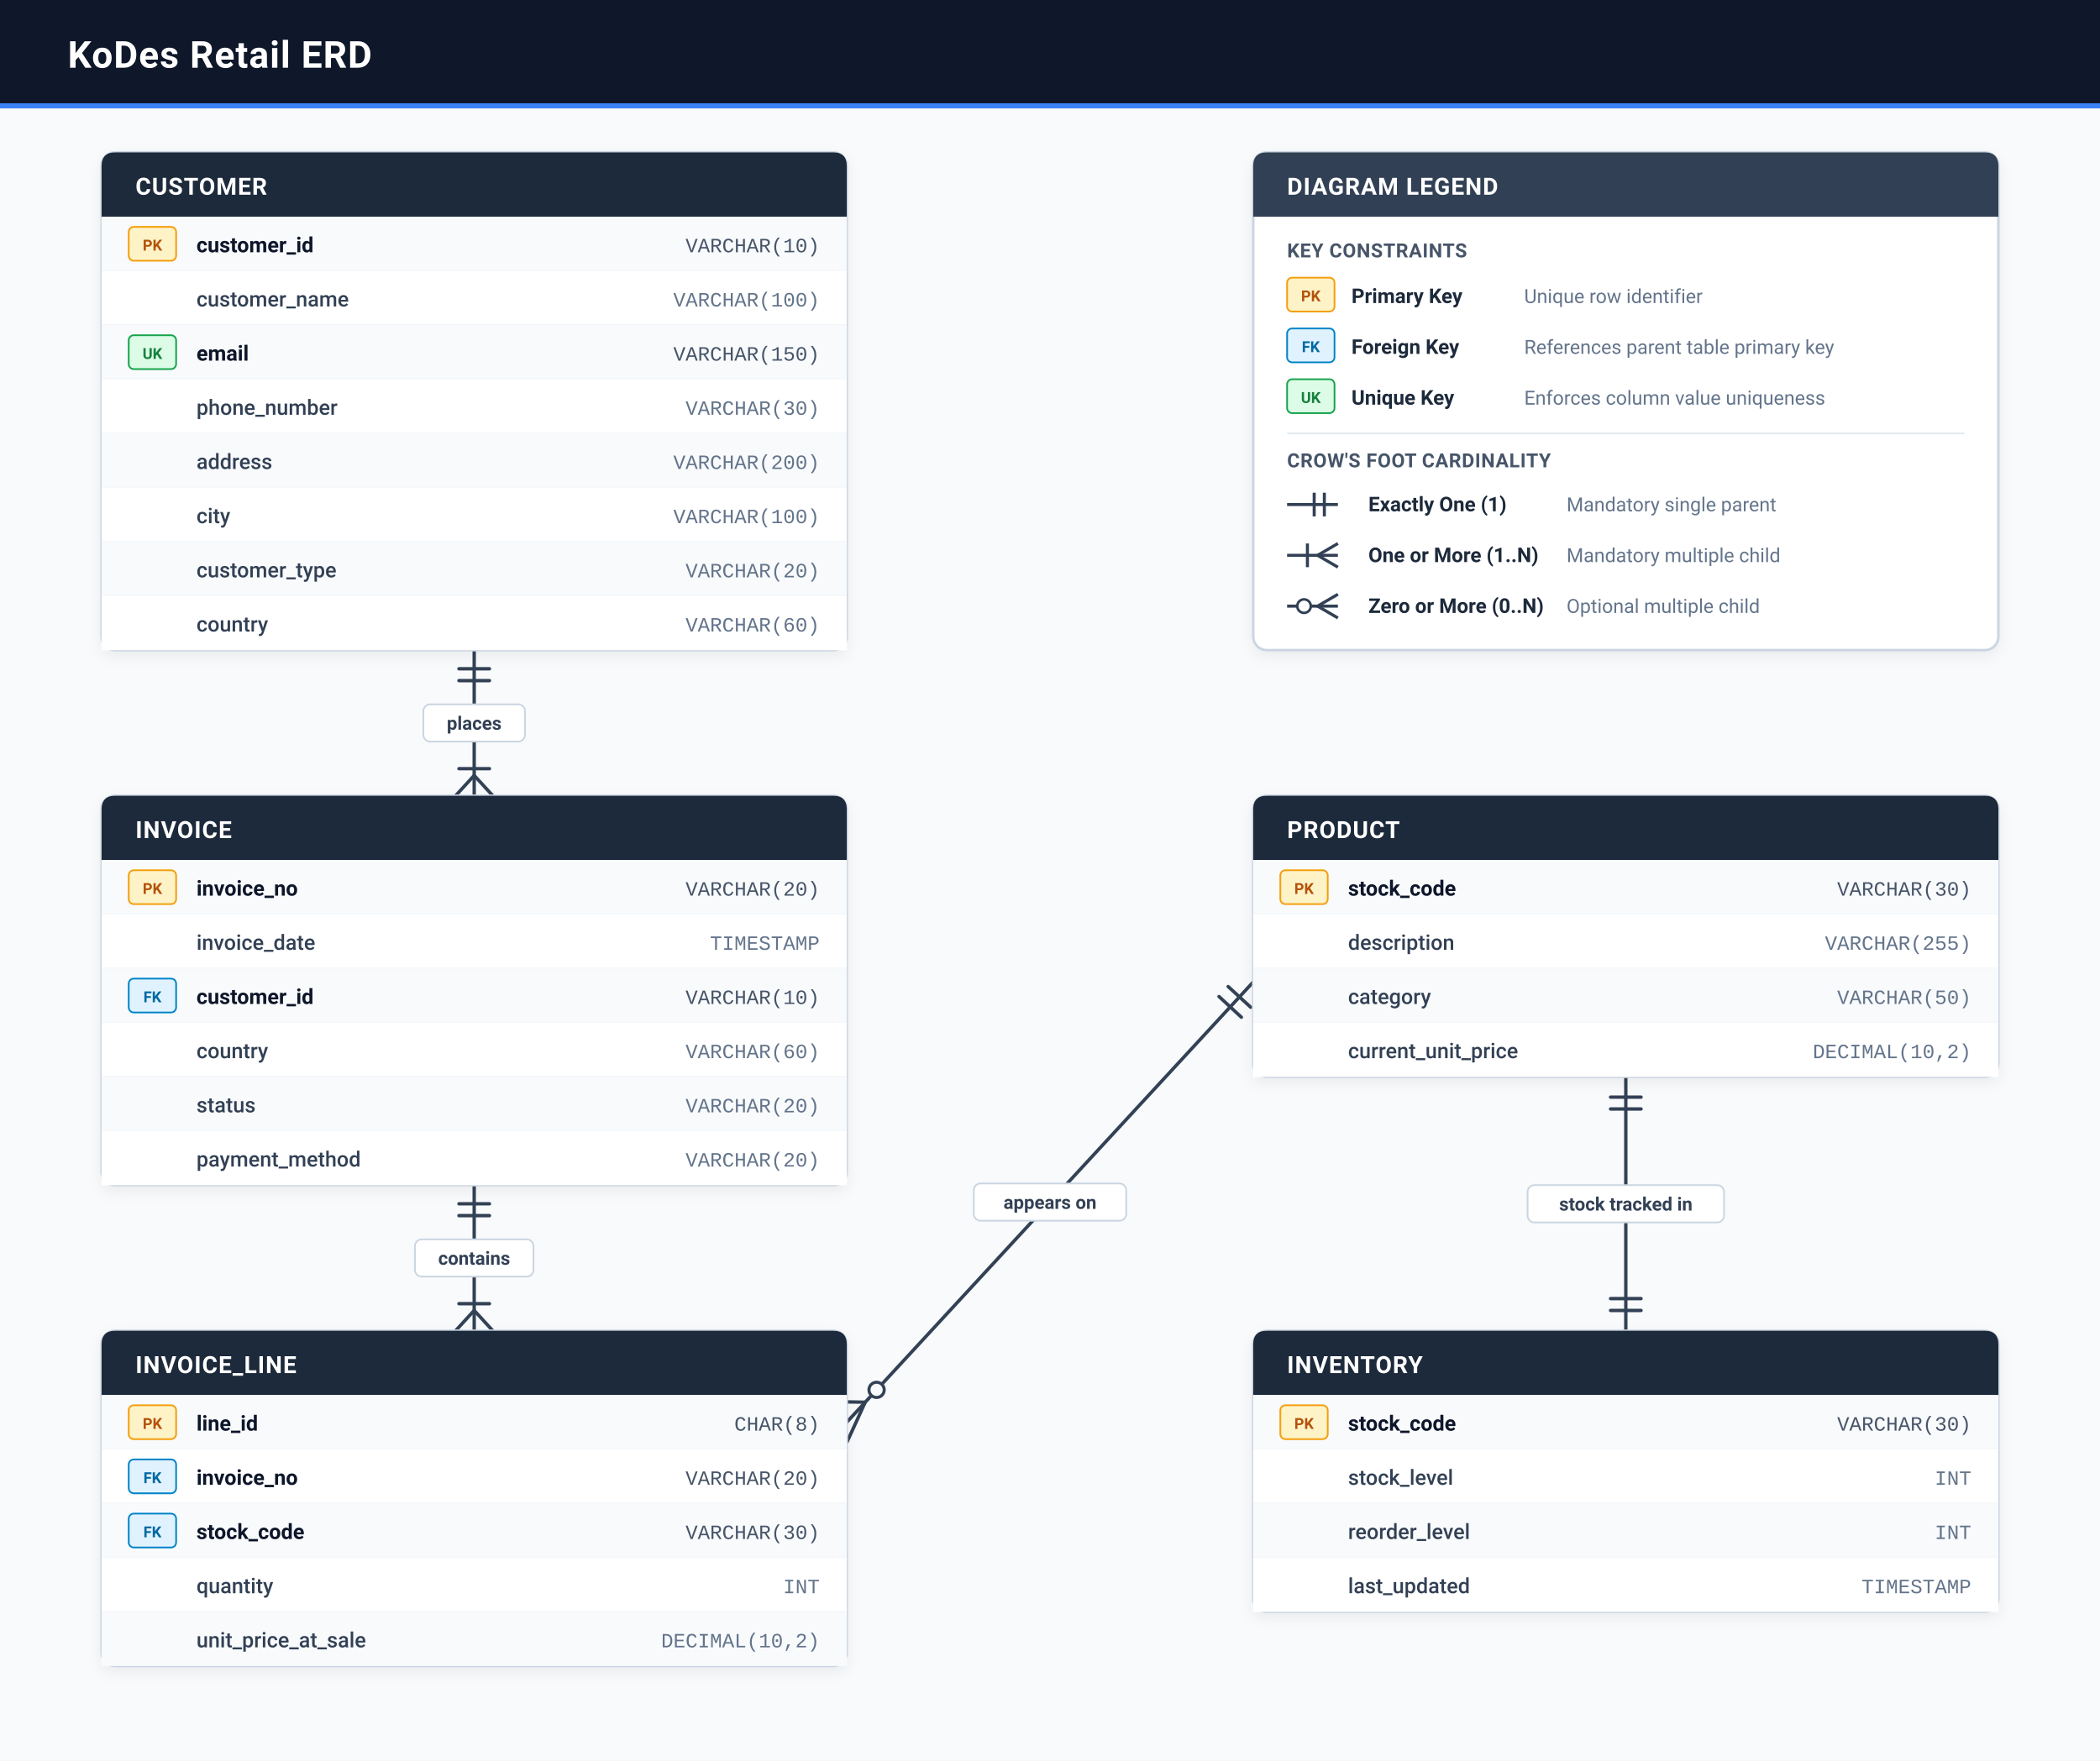
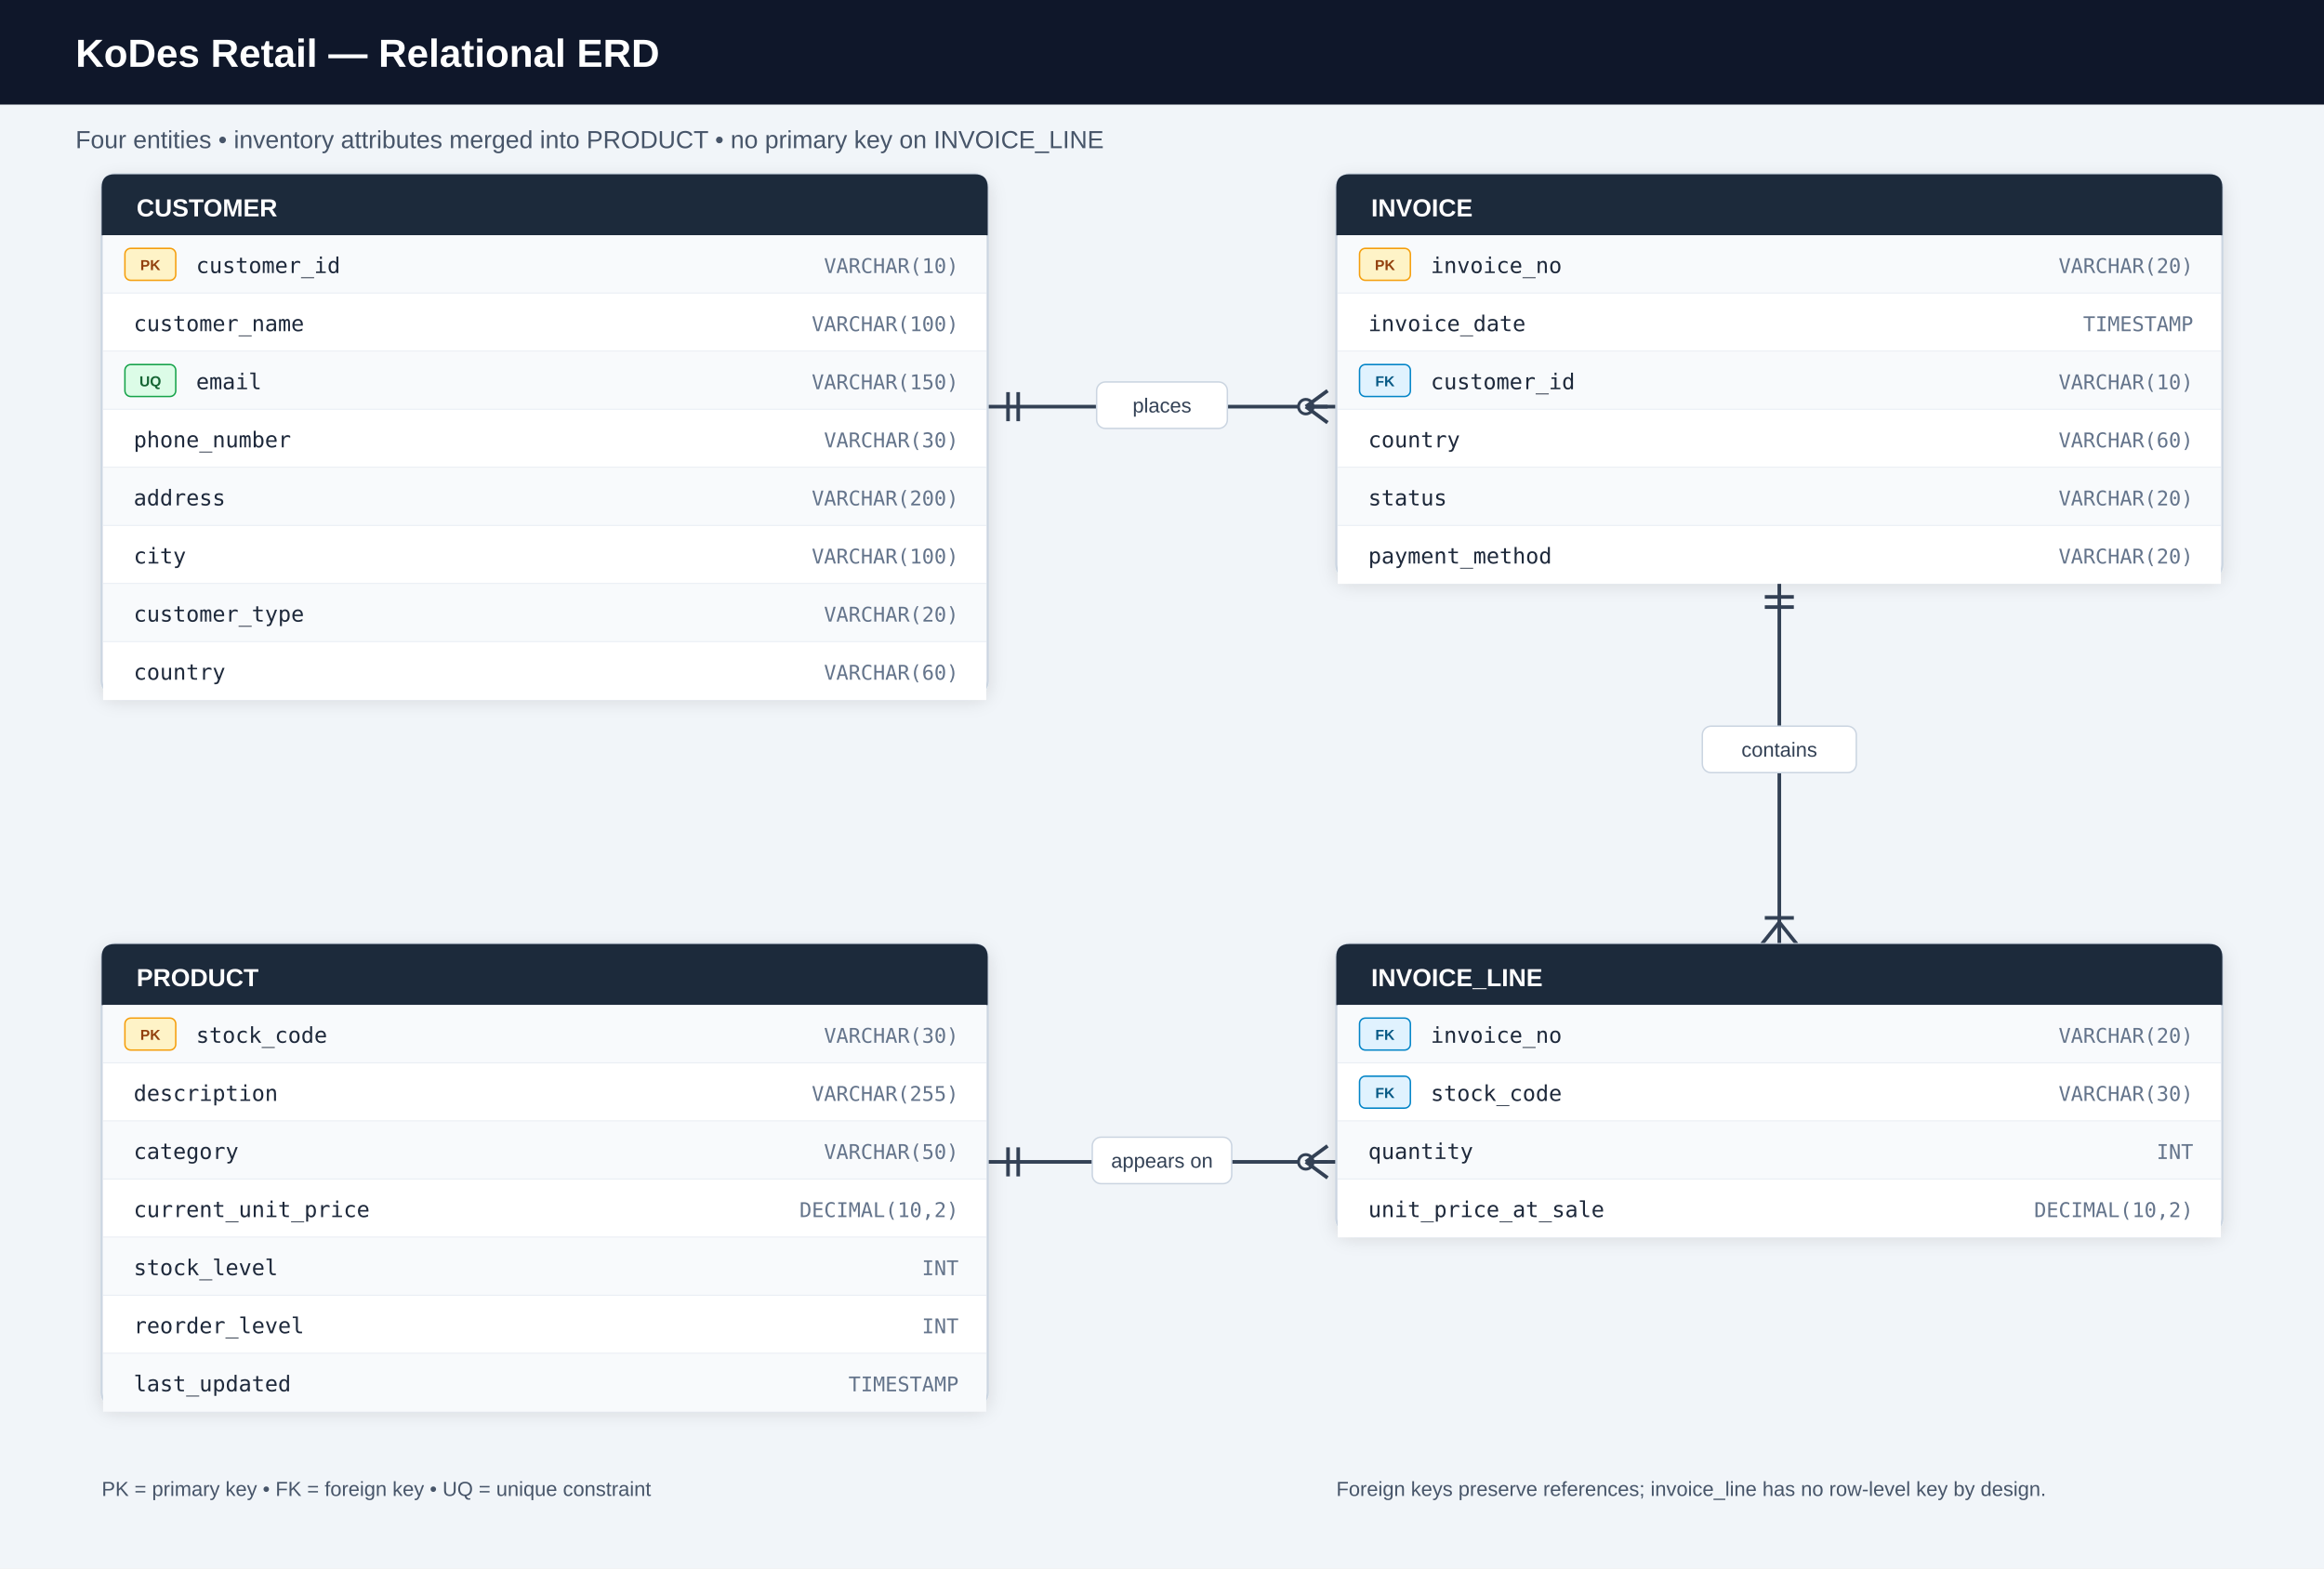
- <svg xmlns="http://www.w3.org/2000/svg" viewBox="0 0 1240 1040" width="1240" height="1040">
+ <svg xmlns="http://www.w3.org/2000/svg" width="1600" height="1080" viewBox="0 0 1600 1080">
  <defs>
-     <filter id="card-shadow" x="-3%" y="-3%" width="106%" height="108%" filterUnits="userSpaceOnUse">
-       <feDropShadow dx="0" dy="3" stdDeviation="4" flood-color="#0f172a" flood-opacity="0.06" />
+     <filter id="shadow" x="-10%" y="-10%" width="120%" height="130%">
+       <feDropShadow dx="0" dy="4" stdDeviation="6" flood-color="#0f172a" flood-opacity=".12" />
    </filter>
  </defs>
-   <rect width="1240" height="1040" fill="#f8fafc" />
-   <rect x="0" y="0" width="1240" height="64" fill="#0f172a" />
-   <rect x="0" y="61" width="1240" height="3" fill="#3b82f6" />
-   <text x="40" y="40" font-family="'Segoe UI', -apple-system, BlinkMacSystemFont, Roboto, sans-serif" font-size="22" font-weight="700" fill="#ffffff" letter-spacing="0.5">KoDes Retail ERD</text>
-   <path d="M 280 384 L 280 470" fill="none" stroke="#334155" stroke-width="2" />
-   <line x1="271" y1="395" x2="289" y2="395" stroke="#334155" stroke-width="2" stroke-linecap="round" />
-   <line x1="271" y1="402" x2="289" y2="402" stroke="#334155" stroke-width="2" stroke-linecap="round" />
-   <rect x="250" y="416" width="60" height="22" rx="4" fill="#ffffff" stroke="#cbd5e1" stroke-width="1" />
-   <text x="280" y="431" font-family="'Segoe UI', Roboto, sans-serif" font-size="11" font-weight="600" fill="#334155" text-anchor="middle">places</text>
-   <line x1="271" y1="454" x2="289" y2="454" stroke="#334155" stroke-width="2" stroke-linecap="round" />
-   <path d="M 269 470 L 280 458 L 291 470" fill="none" stroke="#334155" stroke-width="2" stroke-linejoin="round" />
-   <path d="M 280 700 L 280 786" fill="none" stroke="#334155" stroke-width="2" />
-   <line x1="271" y1="711" x2="289" y2="711" stroke="#334155" stroke-width="2" stroke-linecap="round" />
-   <line x1="271" y1="718" x2="289" y2="718" stroke="#334155" stroke-width="2" stroke-linecap="round" />
-   <rect x="245" y="732" width="70" height="22" rx="4" fill="#ffffff" stroke="#cbd5e1" stroke-width="1" />
-   <text x="280" y="747" font-family="'Segoe UI', Roboto, sans-serif" font-size="11" font-weight="600" fill="#334155" text-anchor="middle">contains</text>
-   <line x1="271" y1="770" x2="289" y2="770" stroke="#334155" stroke-width="2" stroke-linecap="round" />
-   <path d="M 269 786 L 280 774 L 291 786" fill="none" stroke="#334155" stroke-width="2" stroke-linejoin="round" />
-   <path d="M 960 636 L 960 786" fill="none" stroke="#334155" stroke-width="2" />
-   <line x1="951" y1="648" x2="969" y2="648" stroke="#334155" stroke-width="2" stroke-linecap="round" />
-   <line x1="951" y1="655" x2="969" y2="655" stroke="#334155" stroke-width="2" stroke-linecap="round" />
-   <rect x="902" y="700" width="116" height="22" rx="4" fill="#ffffff" stroke="#cbd5e1" stroke-width="1" />
-   <text x="960" y="715" font-family="'Segoe UI', Roboto, sans-serif" font-size="11" font-weight="600" fill="#334155" text-anchor="middle">stock tracked in</text>
-   <line x1="951" y1="767" x2="969" y2="767" stroke="#334155" stroke-width="2" stroke-linecap="round" />
-   <line x1="951" y1="774" x2="969" y2="774" stroke="#334155" stroke-width="2" stroke-linecap="round" />
-   <path d="M 740 580 L 500 840" fill="none" stroke="#334155" stroke-width="2" />
-   <line x1="725.2" y1="582.7" x2="738.5" y2="594.9" stroke="#334155" stroke-width="2" stroke-linecap="round" />
-   <line x1="719.8" y1="588.6" x2="733.0" y2="600.8" stroke="#334155" stroke-width="2" stroke-linecap="round" />
-   <rect x="575.0" y="699.0" width="90" height="22" rx="4" fill="#ffffff" stroke="#cbd5e1" stroke-width="1" />
-   <text x="620.0" y="714.0" font-family="'Segoe UI', Roboto, sans-serif" font-size="11" font-weight="600" fill="#334155" text-anchor="middle">appears on</text>
-   <circle cx="517.6" cy="820.9" r="4.5" fill="#f8fafc" stroke="#334155" stroke-width="1.8" />
-   <path d="M 500 828 L 510.9 828.2 L 500 852" fill="none" stroke="#334155" stroke-width="2" stroke-linejoin="round" />
-   <g transform="translate(60, 90)" filter="url(#card-shadow)">
-     <rect width="440" height="294" rx="8" ry="8" fill="#ffffff" stroke="#cbd5e1" stroke-width="1.5" />
-     <path d="M 0 8 Q 0 0 8 0 L 432 0 Q 440 0 440 8 L 440 38 L 0 38 Z" fill="#1e293b" />
-     <text x="20" y="25" font-family="'Segoe UI', Roboto, sans-serif" font-size="14" font-weight="700" fill="#ffffff" letter-spacing="0.5">CUSTOMER</text>
-     <rect x="0" y="38" width="440" height="32" fill="#f8fafc" />
-     <rect x="16" y="44" width="28" height="20" rx="3" ry="3" fill="#fef3c7" stroke="#f59e0b" stroke-width="1" />
-     <text x="30" y="58" font-family="'Segoe UI', Roboto, sans-serif" font-size="9" font-weight="700" fill="#b45309" text-anchor="middle">PK</text>
-     <text x="56" y="59" font-family="'Segoe UI', Roboto, sans-serif" font-size="12.5" font-weight="600" fill="#0f172a">customer_id</text>
-     <text x="424" y="59" font-family="'Consolas', 'Courier New', monospace" font-size="12" font-weight="500" fill="#475569" text-anchor="end">VARCHAR(10)</text>
-     <line x1="0" y1="70" x2="440" y2="70" stroke="#f1f5f9" stroke-width="1" />
-     <rect x="0" y="70" width="440" height="32" fill="#ffffff" />
-     <text x="56" y="91" font-family="'Segoe UI', Roboto, sans-serif" font-size="12.5" font-weight="500" fill="#334155">customer_name</text>
-     <text x="424" y="91" font-family="'Consolas', 'Courier New', monospace" font-size="12" font-weight="500" fill="#64748b" text-anchor="end">VARCHAR(100)</text>
-     <line x1="0" y1="102" x2="440" y2="102" stroke="#f1f5f9" stroke-width="1" />
-     <rect x="0" y="102" width="440" height="32" fill="#f8fafc" />
-     <rect x="16" y="108" width="28" height="20" rx="3" ry="3" fill="#dcfce7" stroke="#16a34a" stroke-width="1" />
-     <text x="30" y="122" font-family="'Segoe UI', Roboto, sans-serif" font-size="9" font-weight="700" fill="#15803d" text-anchor="middle">UK</text>
-     <text x="56" y="123" font-family="'Segoe UI', Roboto, sans-serif" font-size="12.5" font-weight="600" fill="#0f172a">email</text>
-     <text x="424" y="123" font-family="'Consolas', 'Courier New', monospace" font-size="12" font-weight="500" fill="#475569" text-anchor="end">VARCHAR(150)</text>
-     <line x1="0" y1="134" x2="440" y2="134" stroke="#f1f5f9" stroke-width="1" />
-     <rect x="0" y="134" width="440" height="32" fill="#ffffff" />
-     <text x="56" y="155" font-family="'Segoe UI', Roboto, sans-serif" font-size="12.5" font-weight="500" fill="#334155">phone_number</text>
-     <text x="424" y="155" font-family="'Consolas', 'Courier New', monospace" font-size="12" font-weight="500" fill="#64748b" text-anchor="end">VARCHAR(30)</text>
-     <line x1="0" y1="166" x2="440" y2="166" stroke="#f1f5f9" stroke-width="1" />
-     <rect x="0" y="166" width="440" height="32" fill="#f8fafc" />
-     <text x="56" y="187" font-family="'Segoe UI', Roboto, sans-serif" font-size="12.5" font-weight="500" fill="#334155">address</text>
-     <text x="424" y="187" font-family="'Consolas', 'Courier New', monospace" font-size="12" font-weight="500" fill="#64748b" text-anchor="end">VARCHAR(200)</text>
-     <line x1="0" y1="198" x2="440" y2="198" stroke="#f1f5f9" stroke-width="1" />
-     <rect x="0" y="198" width="440" height="32" fill="#ffffff" />
-     <text x="56" y="219" font-family="'Segoe UI', Roboto, sans-serif" font-size="12.5" font-weight="500" fill="#334155">city</text>
-     <text x="424" y="219" font-family="'Consolas', 'Courier New', monospace" font-size="12" font-weight="500" fill="#64748b" text-anchor="end">VARCHAR(100)</text>
-     <line x1="0" y1="230" x2="440" y2="230" stroke="#f1f5f9" stroke-width="1" />
-     <rect x="0" y="230" width="440" height="32" fill="#f8fafc" />
-     <text x="56" y="251" font-family="'Segoe UI', Roboto, sans-serif" font-size="12.5" font-weight="500" fill="#334155">customer_type</text>
-     <text x="424" y="251" font-family="'Consolas', 'Courier New', monospace" font-size="12" font-weight="500" fill="#64748b" text-anchor="end">VARCHAR(20)</text>
-     <line x1="0" y1="262" x2="440" y2="262" stroke="#f1f5f9" stroke-width="1" />
-     <rect x="0" y="262" width="440" height="32" fill="#ffffff" />
-     <text x="56" y="283" font-family="'Segoe UI', Roboto, sans-serif" font-size="12.5" font-weight="500" fill="#334155">country</text>
-     <text x="424" y="283" font-family="'Consolas', 'Courier New', monospace" font-size="12" font-weight="500" fill="#64748b" text-anchor="end">VARCHAR(60)</text>
+   <rect width="100%" height="100%" fill="#f1f5f9" />
+   <rect width="100%" height="72" fill="#0f172a" />
+   <text x="52" y="46" fill="white" font-family="Segoe UI,Arial" font-size="27" font-weight="700">KoDes Retail — Relational ERD</text>
+   <text x="52" y="102" fill="#475569" font-family="Segoe UI,Arial" font-size="17">Four entities • inventory attributes merged into PRODUCT • no primary key on INVOICE_LINE</text>
+   <path d="M 680 280 L 920 280" stroke="#334155" stroke-width="2.5" fill="none" />
+   <line x1="694" y1="270" x2="694" y2="290" stroke="#334155" stroke-width="2.5" />
+   <line x1="701" y1="270" x2="701" y2="290" stroke="#334155" stroke-width="2.5" />
+   <circle cx="899" cy="280" r="5" fill="#f1f5f9" stroke="#334155" stroke-width="2" />
+   <path d="M 899 280 L 914 269 M 899 280 L 914 280 M 899 280 L 914 291" stroke="#334155" stroke-width="2.5" fill="none" />
+   <rect x="755" y="263" width="90" height="32" rx="6" fill="white" stroke="#cbd5e1" />
+   <text x="800" y="284" text-anchor="middle" fill="#334155" font-family="Segoe UI,Arial" font-size="14">places</text>
+   <path d="M 1225 398 L 1225 650" stroke="#334155" stroke-width="2.5" fill="none" />
+   <line x1="1215" y1="411" x2="1235" y2="411" stroke="#334155" stroke-width="2.5" />
+   <line x1="1215" y1="418" x2="1235" y2="418" stroke="#334155" stroke-width="2.5" />
+   <line x1="1215" y1="632" x2="1235" y2="632" stroke="#334155" stroke-width="2.5" />
+   <path d="M 1213 650 L 1225 635 L 1237 650" stroke="#334155" stroke-width="2.5" fill="none" />
+   <rect x="1172" y="500" width="106" height="32" rx="6" fill="white" stroke="#cbd5e1" />
+   <text x="1225" y="521" text-anchor="middle" fill="#334155" font-family="Segoe UI,Arial" font-size="14">contains</text>
+   <path d="M 680 800 L 920 800" stroke="#334155" stroke-width="2.5" fill="none" />
+   <line x1="694" y1="790" x2="694" y2="810" stroke="#334155" stroke-width="2.5" />
+   <line x1="701" y1="790" x2="701" y2="810" stroke="#334155" stroke-width="2.5" />
+   <circle cx="899" cy="800" r="5" fill="#f1f5f9" stroke="#334155" stroke-width="2" />
+   <path d="M 899 800 L 914 789 M 899 800 L 914 800 M 899 800 L 914 811" stroke="#334155" stroke-width="2.5" fill="none" />
+   <rect x="752" y="783" width="96" height="32" rx="6" fill="white" stroke="#cbd5e1" />
+   <text x="800" y="804" text-anchor="middle" fill="#334155" font-family="Segoe UI,Arial" font-size="14">appears on</text>
+   <g filter="url(#shadow)">
+     <rect x="70" y="120" width="610" height="358" rx="9" fill="white" stroke="#cbd5e1" stroke-width="1.5" />
+     <path d="M79 120 H671 Q680 120 680 129 V162 H70 V129 Q70 120 79 120" fill="#1e293b" />
+     <text x="94" y="149" fill="white" font-family="Segoe UI,Arial" font-size="17" font-weight="700">CUSTOMER</text>
  </g>
-   <g transform="translate(60, 470)" filter="url(#card-shadow)">
-     <rect width="440" height="230" rx="8" ry="8" fill="#ffffff" stroke="#cbd5e1" stroke-width="1.5" />
-     <path d="M 0 8 Q 0 0 8 0 L 432 0 Q 440 0 440 8 L 440 38 L 0 38 Z" fill="#1e293b" />
-     <text x="20" y="25" font-family="'Segoe UI', Roboto, sans-serif" font-size="14" font-weight="700" fill="#ffffff" letter-spacing="0.5">INVOICE</text>
-     <rect x="0" y="38" width="440" height="32" fill="#f8fafc" />
-     <rect x="16" y="44" width="28" height="20" rx="3" ry="3" fill="#fef3c7" stroke="#f59e0b" stroke-width="1" />
-     <text x="30" y="58" font-family="'Segoe UI', Roboto, sans-serif" font-size="9" font-weight="700" fill="#b45309" text-anchor="middle">PK</text>
-     <text x="56" y="59" font-family="'Segoe UI', Roboto, sans-serif" font-size="12.5" font-weight="600" fill="#0f172a">invoice_no</text>
-     <text x="424" y="59" font-family="'Consolas', 'Courier New', monospace" font-size="12" font-weight="500" fill="#475569" text-anchor="end">VARCHAR(20)</text>
-     <line x1="0" y1="70" x2="440" y2="70" stroke="#f1f5f9" stroke-width="1" />
-     <rect x="0" y="70" width="440" height="32" fill="#ffffff" />
-     <text x="56" y="91" font-family="'Segoe UI', Roboto, sans-serif" font-size="12.5" font-weight="500" fill="#334155">invoice_date</text>
-     <text x="424" y="91" font-family="'Consolas', 'Courier New', monospace" font-size="12" font-weight="500" fill="#64748b" text-anchor="end">TIMESTAMP</text>
-     <line x1="0" y1="102" x2="440" y2="102" stroke="#f1f5f9" stroke-width="1" />
-     <rect x="0" y="102" width="440" height="32" fill="#f8fafc" />
-     <rect x="16" y="108" width="28" height="20" rx="3" ry="3" fill="#e0f2fe" stroke="#0284c7" stroke-width="1" />
-     <text x="30" y="122" font-family="'Segoe UI', Roboto, sans-serif" font-size="9" font-weight="700" fill="#0369a1" text-anchor="middle">FK</text>
-     <text x="56" y="123" font-family="'Segoe UI', Roboto, sans-serif" font-size="12.5" font-weight="600" fill="#0f172a">customer_id</text>
-     <text x="424" y="123" font-family="'Consolas', 'Courier New', monospace" font-size="12" font-weight="500" fill="#475569" text-anchor="end">VARCHAR(10)</text>
-     <line x1="0" y1="134" x2="440" y2="134" stroke="#f1f5f9" stroke-width="1" />
-     <rect x="0" y="134" width="440" height="32" fill="#ffffff" />
-     <text x="56" y="155" font-family="'Segoe UI', Roboto, sans-serif" font-size="12.5" font-weight="500" fill="#334155">country</text>
-     <text x="424" y="155" font-family="'Consolas', 'Courier New', monospace" font-size="12" font-weight="500" fill="#64748b" text-anchor="end">VARCHAR(60)</text>
-     <line x1="0" y1="166" x2="440" y2="166" stroke="#f1f5f9" stroke-width="1" />
-     <rect x="0" y="166" width="440" height="32" fill="#f8fafc" />
-     <text x="56" y="187" font-family="'Segoe UI', Roboto, sans-serif" font-size="12.5" font-weight="500" fill="#334155">status</text>
-     <text x="424" y="187" font-family="'Consolas', 'Courier New', monospace" font-size="12" font-weight="500" fill="#64748b" text-anchor="end">VARCHAR(20)</text>
-     <line x1="0" y1="198" x2="440" y2="198" stroke="#f1f5f9" stroke-width="1" />
-     <rect x="0" y="198" width="440" height="32" fill="#ffffff" />
-     <text x="56" y="219" font-family="'Segoe UI', Roboto, sans-serif" font-size="12.5" font-weight="500" fill="#334155">payment_method</text>
-     <text x="424" y="219" font-family="'Consolas', 'Courier New', monospace" font-size="12" font-weight="500" fill="#64748b" text-anchor="end">VARCHAR(20)</text>
+   <rect x="71" y="162" width="608" height="40" fill="#f8fafc" />
+   <rect x="86" y="171" width="35" height="22" rx="4" fill="#fef3c7" stroke="#f59e0b" />
+   <text x="103.5" y="186" text-anchor="middle" fill="#92400e" font-family="Segoe UI,Arial" font-size="10" font-weight="700">PK</text>
+   <text x="135" y="188" fill="#1e293b" font-family="Consolas,monospace" font-size="15">customer_id</text>
+   <text x="660" y="188" text-anchor="end" fill="#64748b" font-family="Consolas,monospace" font-size="14">VARCHAR(10)</text>
+   <line x1="71" y1="202" x2="679" y2="202" stroke="#e2e8f0" />
+   <rect x="71" y="202" width="608" height="40" fill="#ffffff" />
+   <text x="92" y="228" fill="#1e293b" font-family="Consolas,monospace" font-size="15">customer_name</text>
+   <text x="660" y="228" text-anchor="end" fill="#64748b" font-family="Consolas,monospace" font-size="14">VARCHAR(100)</text>
+   <line x1="71" y1="242" x2="679" y2="242" stroke="#e2e8f0" />
+   <rect x="71" y="242" width="608" height="40" fill="#f8fafc" />
+   <rect x="86" y="251" width="35" height="22" rx="4" fill="#dcfce7" stroke="#16a34a" />
+   <text x="103.5" y="266" text-anchor="middle" fill="#166534" font-family="Segoe UI,Arial" font-size="10" font-weight="700">UQ</text>
+   <text x="135" y="268" fill="#1e293b" font-family="Consolas,monospace" font-size="15">email</text>
+   <text x="660" y="268" text-anchor="end" fill="#64748b" font-family="Consolas,monospace" font-size="14">VARCHAR(150)</text>
+   <line x1="71" y1="282" x2="679" y2="282" stroke="#e2e8f0" />
+   <rect x="71" y="282" width="608" height="40" fill="#ffffff" />
+   <text x="92" y="308" fill="#1e293b" font-family="Consolas,monospace" font-size="15">phone_number</text>
+   <text x="660" y="308" text-anchor="end" fill="#64748b" font-family="Consolas,monospace" font-size="14">VARCHAR(30)</text>
+   <line x1="71" y1="322" x2="679" y2="322" stroke="#e2e8f0" />
+   <rect x="71" y="322" width="608" height="40" fill="#f8fafc" />
+   <text x="92" y="348" fill="#1e293b" font-family="Consolas,monospace" font-size="15">address</text>
+   <text x="660" y="348" text-anchor="end" fill="#64748b" font-family="Consolas,monospace" font-size="14">VARCHAR(200)</text>
+   <line x1="71" y1="362" x2="679" y2="362" stroke="#e2e8f0" />
+   <rect x="71" y="362" width="608" height="40" fill="#ffffff" />
+   <text x="92" y="388" fill="#1e293b" font-family="Consolas,monospace" font-size="15">city</text>
+   <text x="660" y="388" text-anchor="end" fill="#64748b" font-family="Consolas,monospace" font-size="14">VARCHAR(100)</text>
+   <line x1="71" y1="402" x2="679" y2="402" stroke="#e2e8f0" />
+   <rect x="71" y="402" width="608" height="40" fill="#f8fafc" />
+   <text x="92" y="428" fill="#1e293b" font-family="Consolas,monospace" font-size="15">customer_type</text>
+   <text x="660" y="428" text-anchor="end" fill="#64748b" font-family="Consolas,monospace" font-size="14">VARCHAR(20)</text>
+   <line x1="71" y1="442" x2="679" y2="442" stroke="#e2e8f0" />
+   <rect x="71" y="442" width="608" height="40" fill="#ffffff" />
+   <text x="92" y="468" fill="#1e293b" font-family="Consolas,monospace" font-size="15">country</text>
+   <text x="660" y="468" text-anchor="end" fill="#64748b" font-family="Consolas,monospace" font-size="14">VARCHAR(60)</text>
+   <g filter="url(#shadow)">
+     <rect x="920" y="120" width="610" height="278" rx="9" fill="white" stroke="#cbd5e1" stroke-width="1.5" />
+     <path d="M929 120 H1521 Q1530 120 1530 129 V162 H920 V129 Q920 120 929 120" fill="#1e293b" />
+     <text x="944" y="149" fill="white" font-family="Segoe UI,Arial" font-size="17" font-weight="700">INVOICE</text>
  </g>
-   <g transform="translate(60, 786)" filter="url(#card-shadow)">
-     <rect width="440" height="198" rx="8" ry="8" fill="#ffffff" stroke="#cbd5e1" stroke-width="1.5" />
-     <path d="M 0 8 Q 0 0 8 0 L 432 0 Q 440 0 440 8 L 440 38 L 0 38 Z" fill="#1e293b" />
-     <text x="20" y="25" font-family="'Segoe UI', Roboto, sans-serif" font-size="14" font-weight="700" fill="#ffffff" letter-spacing="0.5">INVOICE_LINE</text>
-     <rect x="0" y="38" width="440" height="32" fill="#f8fafc" />
-     <rect x="16" y="44" width="28" height="20" rx="3" ry="3" fill="#fef3c7" stroke="#f59e0b" stroke-width="1" />
-     <text x="30" y="58" font-family="'Segoe UI', Roboto, sans-serif" font-size="9" font-weight="700" fill="#b45309" text-anchor="middle">PK</text>
-     <text x="56" y="59" font-family="'Segoe UI', Roboto, sans-serif" font-size="12.5" font-weight="600" fill="#0f172a">line_id</text>
-     <text x="424" y="59" font-family="'Consolas', 'Courier New', monospace" font-size="12" font-weight="500" fill="#475569" text-anchor="end">CHAR(8)</text>
-     <line x1="0" y1="70" x2="440" y2="70" stroke="#f1f5f9" stroke-width="1" />
-     <rect x="0" y="70" width="440" height="32" fill="#ffffff" />
-     <rect x="16" y="76" width="28" height="20" rx="3" ry="3" fill="#e0f2fe" stroke="#0284c7" stroke-width="1" />
-     <text x="30" y="90" font-family="'Segoe UI', Roboto, sans-serif" font-size="9" font-weight="700" fill="#0369a1" text-anchor="middle">FK</text>
-     <text x="56" y="91" font-family="'Segoe UI', Roboto, sans-serif" font-size="12.5" font-weight="600" fill="#0f172a">invoice_no</text>
-     <text x="424" y="91" font-family="'Consolas', 'Courier New', monospace" font-size="12" font-weight="500" fill="#475569" text-anchor="end">VARCHAR(20)</text>
-     <line x1="0" y1="102" x2="440" y2="102" stroke="#f1f5f9" stroke-width="1" />
-     <rect x="0" y="102" width="440" height="32" fill="#f8fafc" />
-     <rect x="16" y="108" width="28" height="20" rx="3" ry="3" fill="#e0f2fe" stroke="#0284c7" stroke-width="1" />
-     <text x="30" y="122" font-family="'Segoe UI', Roboto, sans-serif" font-size="9" font-weight="700" fill="#0369a1" text-anchor="middle">FK</text>
-     <text x="56" y="123" font-family="'Segoe UI', Roboto, sans-serif" font-size="12.5" font-weight="600" fill="#0f172a">stock_code</text>
-     <text x="424" y="123" font-family="'Consolas', 'Courier New', monospace" font-size="12" font-weight="500" fill="#475569" text-anchor="end">VARCHAR(30)</text>
-     <line x1="0" y1="134" x2="440" y2="134" stroke="#f1f5f9" stroke-width="1" />
-     <rect x="0" y="134" width="440" height="32" fill="#ffffff" />
-     <text x="56" y="155" font-family="'Segoe UI', Roboto, sans-serif" font-size="12.5" font-weight="500" fill="#334155">quantity</text>
-     <text x="424" y="155" font-family="'Consolas', 'Courier New', monospace" font-size="12" font-weight="500" fill="#64748b" text-anchor="end">INT</text>
-     <line x1="0" y1="166" x2="440" y2="166" stroke="#f1f5f9" stroke-width="1" />
-     <rect x="0" y="166" width="440" height="32" fill="#f8fafc" />
-     <text x="56" y="187" font-family="'Segoe UI', Roboto, sans-serif" font-size="12.5" font-weight="500" fill="#334155">unit_price_at_sale</text>
-     <text x="424" y="187" font-family="'Consolas', 'Courier New', monospace" font-size="12" font-weight="500" fill="#64748b" text-anchor="end">DECIMAL(10,2)</text>
+   <rect x="921" y="162" width="608" height="40" fill="#f8fafc" />
+   <rect x="936" y="171" width="35" height="22" rx="4" fill="#fef3c7" stroke="#f59e0b" />
+   <text x="953.5" y="186" text-anchor="middle" fill="#92400e" font-family="Segoe UI,Arial" font-size="10" font-weight="700">PK</text>
+   <text x="985" y="188" fill="#1e293b" font-family="Consolas,monospace" font-size="15">invoice_no</text>
+   <text x="1510" y="188" text-anchor="end" fill="#64748b" font-family="Consolas,monospace" font-size="14">VARCHAR(20)</text>
+   <line x1="921" y1="202" x2="1529" y2="202" stroke="#e2e8f0" />
+   <rect x="921" y="202" width="608" height="40" fill="#ffffff" />
+   <text x="942" y="228" fill="#1e293b" font-family="Consolas,monospace" font-size="15">invoice_date</text>
+   <text x="1510" y="228" text-anchor="end" fill="#64748b" font-family="Consolas,monospace" font-size="14">TIMESTAMP</text>
+   <line x1="921" y1="242" x2="1529" y2="242" stroke="#e2e8f0" />
+   <rect x="921" y="242" width="608" height="40" fill="#f8fafc" />
+   <rect x="936" y="251" width="35" height="22" rx="4" fill="#e0f2fe" stroke="#0284c7" />
+   <text x="953.5" y="266" text-anchor="middle" fill="#075985" font-family="Segoe UI,Arial" font-size="10" font-weight="700">FK</text>
+   <text x="985" y="268" fill="#1e293b" font-family="Consolas,monospace" font-size="15">customer_id</text>
+   <text x="1510" y="268" text-anchor="end" fill="#64748b" font-family="Consolas,monospace" font-size="14">VARCHAR(10)</text>
+   <line x1="921" y1="282" x2="1529" y2="282" stroke="#e2e8f0" />
+   <rect x="921" y="282" width="608" height="40" fill="#ffffff" />
+   <text x="942" y="308" fill="#1e293b" font-family="Consolas,monospace" font-size="15">country</text>
+   <text x="1510" y="308" text-anchor="end" fill="#64748b" font-family="Consolas,monospace" font-size="14">VARCHAR(60)</text>
+   <line x1="921" y1="322" x2="1529" y2="322" stroke="#e2e8f0" />
+   <rect x="921" y="322" width="608" height="40" fill="#f8fafc" />
+   <text x="942" y="348" fill="#1e293b" font-family="Consolas,monospace" font-size="15">status</text>
+   <text x="1510" y="348" text-anchor="end" fill="#64748b" font-family="Consolas,monospace" font-size="14">VARCHAR(20)</text>
+   <line x1="921" y1="362" x2="1529" y2="362" stroke="#e2e8f0" />
+   <rect x="921" y="362" width="608" height="40" fill="#ffffff" />
+   <text x="942" y="388" fill="#1e293b" font-family="Consolas,monospace" font-size="15">payment_method</text>
+   <text x="1510" y="388" text-anchor="end" fill="#64748b" font-family="Consolas,monospace" font-size="14">VARCHAR(20)</text>
+   <g filter="url(#shadow)">
+     <rect x="70" y="650" width="610" height="318" rx="9" fill="white" stroke="#cbd5e1" stroke-width="1.5" />
+     <path d="M79 650 H671 Q680 650 680 659 V692 H70 V659 Q70 650 79 650" fill="#1e293b" />
+     <text x="94" y="679" fill="white" font-family="Segoe UI,Arial" font-size="17" font-weight="700">PRODUCT</text>
  </g>
-   <g transform="translate(740, 90)" filter="url(#card-shadow)">
-     <rect width="440" height="294" rx="8" ry="8" fill="#ffffff" stroke="#cbd5e1" stroke-width="1.5" />
-     <path d="M 0 8 Q 0 0 8 0 L 432 0 Q 440 0 440 8 L 440 38 L 0 38 Z" fill="#334155" />
-     <text x="20" y="25" font-family="'Segoe UI', Roboto, sans-serif" font-size="14" font-weight="700" fill="#ffffff" letter-spacing="0.5">DIAGRAM LEGEND</text>
-     <text x="20" y="62" font-family="'Segoe UI', Roboto, sans-serif" font-size="11.5" font-weight="700" fill="#475569" letter-spacing="0.3">KEY CONSTRAINTS</text>
-     <rect x="20" y="74" width="28" height="20" rx="3" ry="3" fill="#fef3c7" stroke="#f59e0b" stroke-width="1" />
-     <text x="34" y="88" font-family="'Segoe UI', Roboto, sans-serif" font-size="9" font-weight="700" fill="#b45309" text-anchor="middle">PK</text>
-     <text x="58" y="89" font-family="'Segoe UI', Roboto, sans-serif" font-size="12" font-weight="600" fill="#1e293b">Primary Key</text>
-     <text x="160" y="89" font-family="'Segoe UI', Roboto, sans-serif" font-size="11.5" font-weight="400" fill="#64748b">Unique row identifier</text>
-     <rect x="20" y="104" width="28" height="20" rx="3" ry="3" fill="#e0f2fe" stroke="#0284c7" stroke-width="1" />
-     <text x="34" y="118" font-family="'Segoe UI', Roboto, sans-serif" font-size="9" font-weight="700" fill="#0369a1" text-anchor="middle">FK</text>
-     <text x="58" y="119" font-family="'Segoe UI', Roboto, sans-serif" font-size="12" font-weight="600" fill="#1e293b">Foreign Key</text>
-     <text x="160" y="119" font-family="'Segoe UI', Roboto, sans-serif" font-size="11.5" font-weight="400" fill="#64748b">References parent table primary key</text>
-     <rect x="20" y="134" width="28" height="20" rx="3" ry="3" fill="#dcfce7" stroke="#16a34a" stroke-width="1" />
-     <text x="34" y="148" font-family="'Segoe UI', Roboto, sans-serif" font-size="9" font-weight="700" fill="#15803d" text-anchor="middle">UK</text>
-     <text x="58" y="149" font-family="'Segoe UI', Roboto, sans-serif" font-size="12" font-weight="600" fill="#1e293b">Unique Key</text>
-     <text x="160" y="149" font-family="'Segoe UI', Roboto, sans-serif" font-size="11.5" font-weight="400" fill="#64748b">Enforces column value uniqueness</text>
-     <line x1="20" y1="166" x2="420" y2="166" stroke="#e2e8f0" stroke-width="1" />
-     <text x="20" y="186" font-family="'Segoe UI', Roboto, sans-serif" font-size="11.5" font-weight="700" fill="#475569" letter-spacing="0.3">CROW'S FOOT CARDINALITY</text>
-     <g transform="translate(20, 198)">
-       <line x1="0" y1="10" x2="30" y2="10" stroke="#334155" stroke-width="1.8" />
-       <line x1="16" y1="3" x2="16" y2="17" stroke="#334155" stroke-width="1.8" />
-       <line x1="22" y1="3" x2="22" y2="17" stroke="#334155" stroke-width="1.8" />
-       <text x="48" y="14" font-family="'Segoe UI', Roboto, sans-serif" font-size="12" font-weight="600" fill="#1e293b">Exactly One (1)</text>
-       <text x="165" y="14" font-family="'Segoe UI', Roboto, sans-serif" font-size="11.5" font-weight="400" fill="#64748b">Mandatory single parent</text>
-     </g>
-     <g transform="translate(20, 228)">
-       <line x1="0" y1="10" x2="30" y2="10" stroke="#334155" stroke-width="1.8" />
-       <line x1="12" y1="3" x2="12" y2="17" stroke="#334155" stroke-width="1.8" />
-       <path d="M 30 3 L 18 10 L 30 17" fill="none" stroke="#334155" stroke-width="1.8" stroke-linejoin="round" />
-       <text x="48" y="14" font-family="'Segoe UI', Roboto, sans-serif" font-size="12" font-weight="600" fill="#1e293b">One or More (1..N)</text>
-       <text x="165" y="14" font-family="'Segoe UI', Roboto, sans-serif" font-size="11.5" font-weight="400" fill="#64748b">Mandatory multiple child</text>
-     </g>
-     <g transform="translate(20, 258)">
-       <line x1="0" y1="10" x2="30" y2="10" stroke="#334155" stroke-width="1.8" />
-       <circle cx="10" cy="10" r="4" fill="#ffffff" stroke="#334155" stroke-width="1.5" />
-       <path d="M 30 3 L 18 10 L 30 17" fill="none" stroke="#334155" stroke-width="1.8" stroke-linejoin="round" />
-       <text x="48" y="14" font-family="'Segoe UI', Roboto, sans-serif" font-size="12" font-weight="600" fill="#1e293b">Zero or More (0..N)</text>
-       <text x="165" y="14" font-family="'Segoe UI', Roboto, sans-serif" font-size="11.5" font-weight="400" fill="#64748b">Optional multiple child</text>
-     </g>
+   <rect x="71" y="692" width="608" height="40" fill="#f8fafc" />
+   <rect x="86" y="701" width="35" height="22" rx="4" fill="#fef3c7" stroke="#f59e0b" />
+   <text x="103.5" y="716" text-anchor="middle" fill="#92400e" font-family="Segoe UI,Arial" font-size="10" font-weight="700">PK</text>
+   <text x="135" y="718" fill="#1e293b" font-family="Consolas,monospace" font-size="15">stock_code</text>
+   <text x="660" y="718" text-anchor="end" fill="#64748b" font-family="Consolas,monospace" font-size="14">VARCHAR(30)</text>
+   <line x1="71" y1="732" x2="679" y2="732" stroke="#e2e8f0" />
+   <rect x="71" y="732" width="608" height="40" fill="#ffffff" />
+   <text x="92" y="758" fill="#1e293b" font-family="Consolas,monospace" font-size="15">description</text>
+   <text x="660" y="758" text-anchor="end" fill="#64748b" font-family="Consolas,monospace" font-size="14">VARCHAR(255)</text>
+   <line x1="71" y1="772" x2="679" y2="772" stroke="#e2e8f0" />
+   <rect x="71" y="772" width="608" height="40" fill="#f8fafc" />
+   <text x="92" y="798" fill="#1e293b" font-family="Consolas,monospace" font-size="15">category</text>
+   <text x="660" y="798" text-anchor="end" fill="#64748b" font-family="Consolas,monospace" font-size="14">VARCHAR(50)</text>
+   <line x1="71" y1="812" x2="679" y2="812" stroke="#e2e8f0" />
+   <rect x="71" y="812" width="608" height="40" fill="#ffffff" />
+   <text x="92" y="838" fill="#1e293b" font-family="Consolas,monospace" font-size="15">current_unit_price</text>
+   <text x="660" y="838" text-anchor="end" fill="#64748b" font-family="Consolas,monospace" font-size="14">DECIMAL(10,2)</text>
+   <line x1="71" y1="852" x2="679" y2="852" stroke="#e2e8f0" />
+   <rect x="71" y="852" width="608" height="40" fill="#f8fafc" />
+   <text x="92" y="878" fill="#1e293b" font-family="Consolas,monospace" font-size="15">stock_level</text>
+   <text x="660" y="878" text-anchor="end" fill="#64748b" font-family="Consolas,monospace" font-size="14">INT</text>
+   <line x1="71" y1="892" x2="679" y2="892" stroke="#e2e8f0" />
+   <rect x="71" y="892" width="608" height="40" fill="#ffffff" />
+   <text x="92" y="918" fill="#1e293b" font-family="Consolas,monospace" font-size="15">reorder_level</text>
+   <text x="660" y="918" text-anchor="end" fill="#64748b" font-family="Consolas,monospace" font-size="14">INT</text>
+   <line x1="71" y1="932" x2="679" y2="932" stroke="#e2e8f0" />
+   <rect x="71" y="932" width="608" height="40" fill="#f8fafc" />
+   <text x="92" y="958" fill="#1e293b" font-family="Consolas,monospace" font-size="15">last_updated</text>
+   <text x="660" y="958" text-anchor="end" fill="#64748b" font-family="Consolas,monospace" font-size="14">TIMESTAMP</text>
+   <g filter="url(#shadow)">
+     <rect x="920" y="650" width="610" height="198" rx="9" fill="white" stroke="#cbd5e1" stroke-width="1.5" />
+     <path d="M929 650 H1521 Q1530 650 1530 659 V692 H920 V659 Q920 650 929 650" fill="#1e293b" />
+     <text x="944" y="679" fill="white" font-family="Segoe UI,Arial" font-size="17" font-weight="700">INVOICE_LINE</text>
  </g>
-   <g transform="translate(740, 470)" filter="url(#card-shadow)">
-     <rect width="440" height="166" rx="8" ry="8" fill="#ffffff" stroke="#cbd5e1" stroke-width="1.5" />
-     <path d="M 0 8 Q 0 0 8 0 L 432 0 Q 440 0 440 8 L 440 38 L 0 38 Z" fill="#1e293b" />
-     <text x="20" y="25" font-family="'Segoe UI', Roboto, sans-serif" font-size="14" font-weight="700" fill="#ffffff" letter-spacing="0.5">PRODUCT</text>
-     <rect x="0" y="38" width="440" height="32" fill="#f8fafc" />
-     <rect x="16" y="44" width="28" height="20" rx="3" ry="3" fill="#fef3c7" stroke="#f59e0b" stroke-width="1" />
-     <text x="30" y="58" font-family="'Segoe UI', Roboto, sans-serif" font-size="9" font-weight="700" fill="#b45309" text-anchor="middle">PK</text>
-     <text x="56" y="59" font-family="'Segoe UI', Roboto, sans-serif" font-size="12.5" font-weight="600" fill="#0f172a">stock_code</text>
-     <text x="424" y="59" font-family="'Consolas', 'Courier New', monospace" font-size="12" font-weight="500" fill="#475569" text-anchor="end">VARCHAR(30)</text>
-     <line x1="0" y1="70" x2="440" y2="70" stroke="#f1f5f9" stroke-width="1" />
-     <rect x="0" y="70" width="440" height="32" fill="#ffffff" />
-     <text x="56" y="91" font-family="'Segoe UI', Roboto, sans-serif" font-size="12.5" font-weight="500" fill="#334155">description</text>
-     <text x="424" y="91" font-family="'Consolas', 'Courier New', monospace" font-size="12" font-weight="500" fill="#64748b" text-anchor="end">VARCHAR(255)</text>
-     <line x1="0" y1="102" x2="440" y2="102" stroke="#f1f5f9" stroke-width="1" />
-     <rect x="0" y="102" width="440" height="32" fill="#f8fafc" />
-     <text x="56" y="123" font-family="'Segoe UI', Roboto, sans-serif" font-size="12.5" font-weight="500" fill="#334155">category</text>
-     <text x="424" y="123" font-family="'Consolas', 'Courier New', monospace" font-size="12" font-weight="500" fill="#64748b" text-anchor="end">VARCHAR(50)</text>
-     <line x1="0" y1="134" x2="440" y2="134" stroke="#f1f5f9" stroke-width="1" />
-     <rect x="0" y="134" width="440" height="32" fill="#ffffff" />
-     <text x="56" y="155" font-family="'Segoe UI', Roboto, sans-serif" font-size="12.5" font-weight="500" fill="#334155">current_unit_price</text>
-     <text x="424" y="155" font-family="'Consolas', 'Courier New', monospace" font-size="12" font-weight="500" fill="#64748b" text-anchor="end">DECIMAL(10,2)</text>
-   </g>
-   <g transform="translate(740, 786)" filter="url(#card-shadow)">
-     <rect width="440" height="166" rx="8" ry="8" fill="#ffffff" stroke="#cbd5e1" stroke-width="1.5" />
-     <path d="M 0 8 Q 0 0 8 0 L 432 0 Q 440 0 440 8 L 440 38 L 0 38 Z" fill="#1e293b" />
-     <text x="20" y="25" font-family="'Segoe UI', Roboto, sans-serif" font-size="14" font-weight="700" fill="#ffffff" letter-spacing="0.5">INVENTORY</text>
-     <rect x="0" y="38" width="440" height="32" fill="#f8fafc" />
-     <rect x="16" y="44" width="28" height="20" rx="3" ry="3" fill="#fef3c7" stroke="#f59e0b" stroke-width="1" />
-     <text x="30" y="58" font-family="'Segoe UI', Roboto, sans-serif" font-size="9" font-weight="700" fill="#b45309" text-anchor="middle">PK</text>
-     <text x="56" y="59" font-family="'Segoe UI', Roboto, sans-serif" font-size="12.5" font-weight="600" fill="#0f172a">stock_code</text>
-     <text x="424" y="59" font-family="'Consolas', 'Courier New', monospace" font-size="12" font-weight="500" fill="#475569" text-anchor="end">VARCHAR(30)</text>
-     <line x1="0" y1="70" x2="440" y2="70" stroke="#f1f5f9" stroke-width="1" />
-     <rect x="0" y="70" width="440" height="32" fill="#ffffff" />
-     <text x="56" y="91" font-family="'Segoe UI', Roboto, sans-serif" font-size="12.5" font-weight="500" fill="#334155">stock_level</text>
-     <text x="424" y="91" font-family="'Consolas', 'Courier New', monospace" font-size="12" font-weight="500" fill="#64748b" text-anchor="end">INT</text>
-     <line x1="0" y1="102" x2="440" y2="102" stroke="#f1f5f9" stroke-width="1" />
-     <rect x="0" y="102" width="440" height="32" fill="#f8fafc" />
-     <text x="56" y="123" font-family="'Segoe UI', Roboto, sans-serif" font-size="12.5" font-weight="500" fill="#334155">reorder_level</text>
-     <text x="424" y="123" font-family="'Consolas', 'Courier New', monospace" font-size="12" font-weight="500" fill="#64748b" text-anchor="end">INT</text>
-     <line x1="0" y1="134" x2="440" y2="134" stroke="#f1f5f9" stroke-width="1" />
-     <rect x="0" y="134" width="440" height="32" fill="#ffffff" />
-     <text x="56" y="155" font-family="'Segoe UI', Roboto, sans-serif" font-size="12.5" font-weight="500" fill="#334155">last_updated</text>
-     <text x="424" y="155" font-family="'Consolas', 'Courier New', monospace" font-size="12" font-weight="500" fill="#64748b" text-anchor="end">TIMESTAMP</text>
-   </g>
+   <rect x="921" y="692" width="608" height="40" fill="#f8fafc" />
+   <rect x="936" y="701" width="35" height="22" rx="4" fill="#e0f2fe" stroke="#0284c7" />
+   <text x="953.5" y="716" text-anchor="middle" fill="#075985" font-family="Segoe UI,Arial" font-size="10" font-weight="700">FK</text>
+   <text x="985" y="718" fill="#1e293b" font-family="Consolas,monospace" font-size="15">invoice_no</text>
+   <text x="1510" y="718" text-anchor="end" fill="#64748b" font-family="Consolas,monospace" font-size="14">VARCHAR(20)</text>
+   <line x1="921" y1="732" x2="1529" y2="732" stroke="#e2e8f0" />
+   <rect x="921" y="732" width="608" height="40" fill="#ffffff" />
+   <rect x="936" y="741" width="35" height="22" rx="4" fill="#e0f2fe" stroke="#0284c7" />
+   <text x="953.5" y="756" text-anchor="middle" fill="#075985" font-family="Segoe UI,Arial" font-size="10" font-weight="700">FK</text>
+   <text x="985" y="758" fill="#1e293b" font-family="Consolas,monospace" font-size="15">stock_code</text>
+   <text x="1510" y="758" text-anchor="end" fill="#64748b" font-family="Consolas,monospace" font-size="14">VARCHAR(30)</text>
+   <line x1="921" y1="772" x2="1529" y2="772" stroke="#e2e8f0" />
+   <rect x="921" y="772" width="608" height="40" fill="#f8fafc" />
+   <text x="942" y="798" fill="#1e293b" font-family="Consolas,monospace" font-size="15">quantity</text>
+   <text x="1510" y="798" text-anchor="end" fill="#64748b" font-family="Consolas,monospace" font-size="14">INT</text>
+   <line x1="921" y1="812" x2="1529" y2="812" stroke="#e2e8f0" />
+   <rect x="921" y="812" width="608" height="40" fill="#ffffff" />
+   <text x="942" y="838" fill="#1e293b" font-family="Consolas,monospace" font-size="15">unit_price_at_sale</text>
+   <text x="1510" y="838" text-anchor="end" fill="#64748b" font-family="Consolas,monospace" font-size="14">DECIMAL(10,2)</text>
+   <text x="70" y="1030" fill="#475569" font-family="Segoe UI,Arial" font-size="14">PK = primary key • FK = foreign key • UQ = unique constraint</text>
+   <text x="920" y="1030" fill="#475569" font-family="Segoe UI,Arial" font-size="14">Foreign keys preserve references; invoice_line has no row-level key by design.</text>
</svg>
